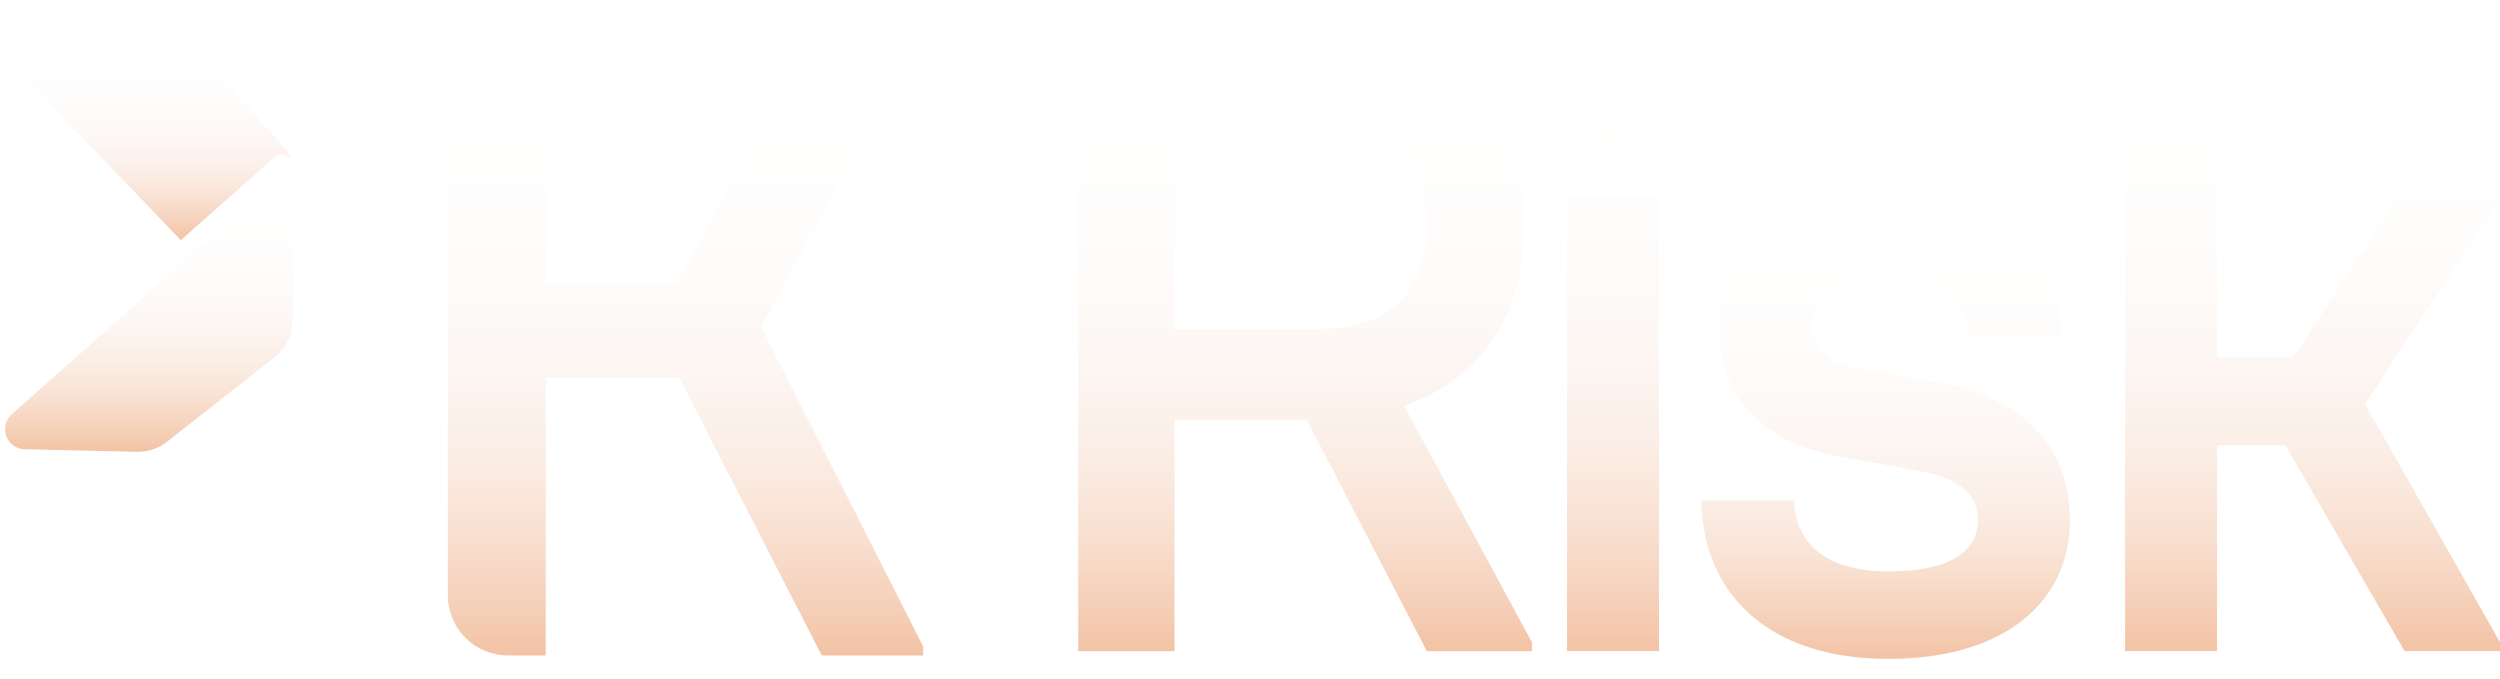
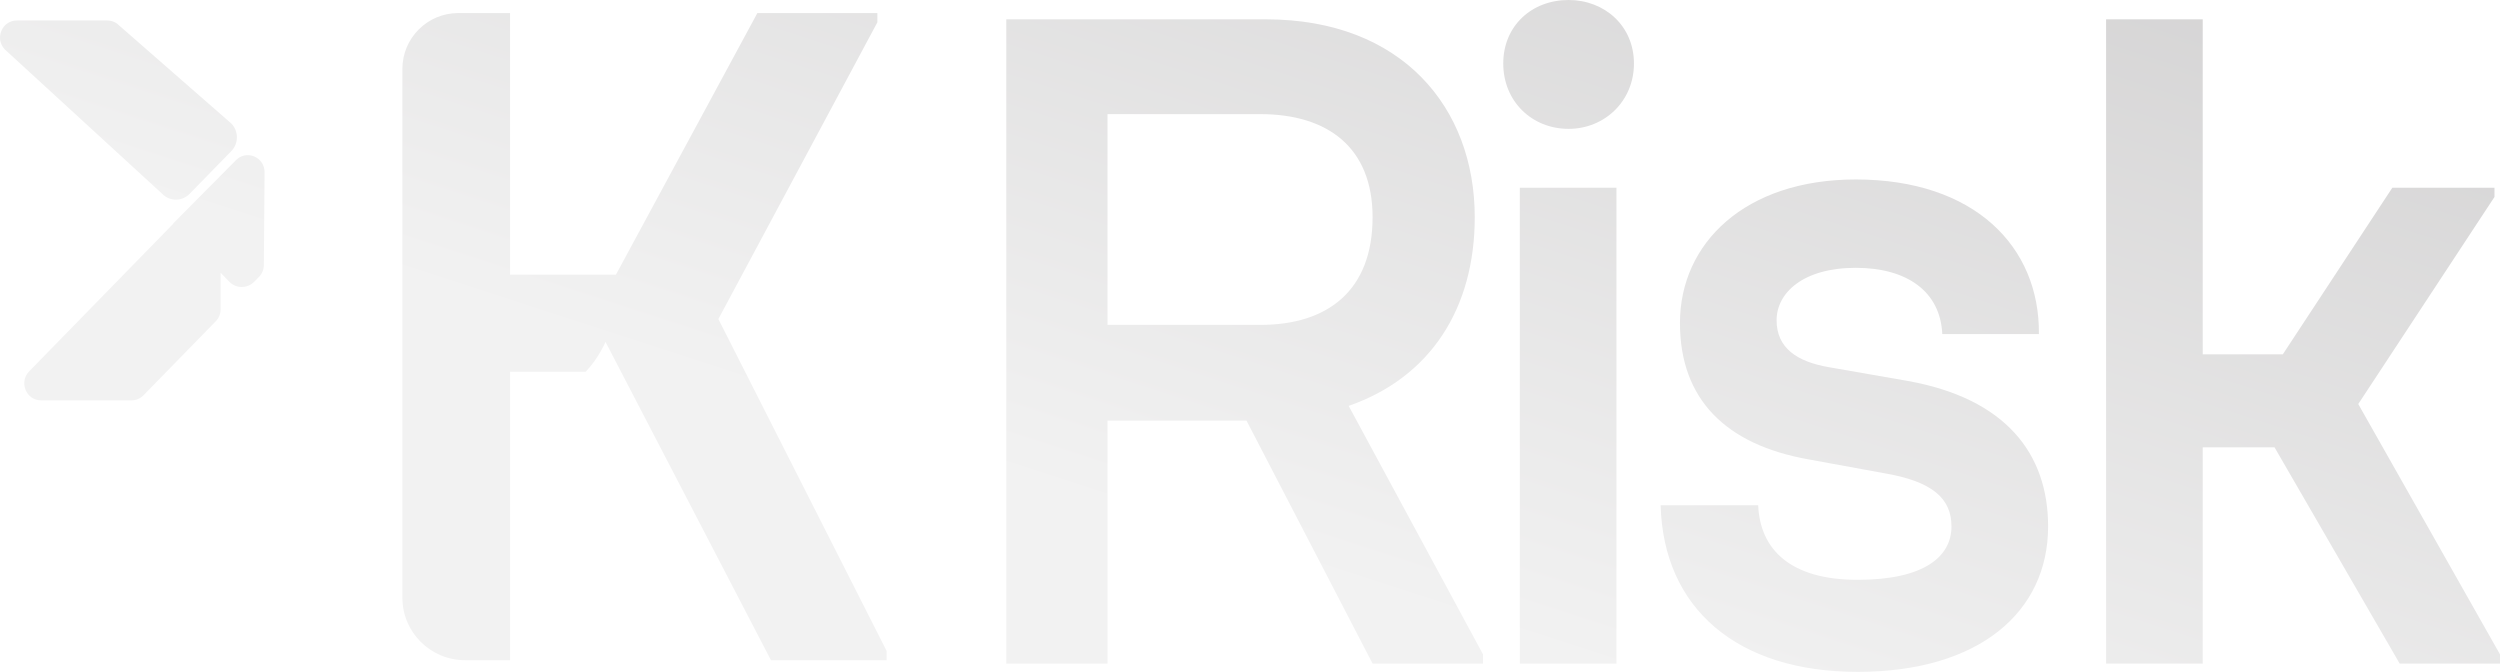
- <svg xmlns="http://www.w3.org/2000/svg" xmlns:xlink="http://www.w3.org/1999/xlink" id="Capa_2" data-name="Capa 2" viewBox="0 -2.4 325.74 88.1" width="457" height="124">
-   <defs>
-     <linearGradient id="linear-gradient" x1="89.32" y1="1.66" x2="89.32" y2="82.86" gradientUnits="userSpaceOnUse">
-       <stop offset="0" stop-color="#fff" />
-       <stop offset=".33" stop-color="#fefdfc" />
-       <stop offset=".52" stop-color="#fdf7f4" />
-       <stop offset=".67" stop-color="#fbeee6" />
-       <stop offset=".8" stop-color="#f9e1d2" />
-       <stop offset=".92" stop-color="#f5d0b9" />
-       <stop offset="1" stop-color="#f3c3a5" />
-     </linearGradient>
-     <linearGradient id="linear-gradient-2" x1="170.05" y1="2.4" x2="170.05" y2="82.29" xlink:href="#linear-gradient" />
-     <linearGradient id="linear-gradient-3" x1="210.23" y1="0" x2="210.23" y2="82.29" xlink:href="#linear-gradient" />
-     <linearGradient id="linear-gradient-4" x1="245.67" y1="22.26" x2="245.67" y2="83.32" xlink:href="#linear-gradient" />
-     <linearGradient id="linear-gradient-5" x1="301.31" y1="2.4" x2="301.31" y2="82.29" xlink:href="#linear-gradient" />
-     <linearGradient id="linear-gradient-6" x1="19.58" y1="20.63" x2="19.58" y2="56.34" xlink:href="#linear-gradient" />
-     <linearGradient id="linear-gradient-7" x1="18.91" y1="1.66" x2="18.91" y2="28.75" xlink:href="#linear-gradient" />
-   </defs>
-   <g id="Capa_1-2" data-name="Capa 1">
+ <svg xmlns="http://www.w3.org/2000/svg" version="1.1" x="0px" y="0px" viewBox="0 0 672.499 180.734" style="enable-background:new 0 0 672.499 180.734;" xml:space="preserve">
+   <g id="Layer_1">
    <g>
-       <path d="M88.51,46.67h-17.4v36.19h-4.91c-4.34,0-7.85-3.51-7.85-7.85V8.67c0-3.87,3.14-7.01,7.01-7.01h5.75v32.83h17.05L105.91,1.66h13.22v1.16l-19.95,37.24,21.11,41.64v1.16h-13.22l-18.56-36.19Z" fill="url(#linear-gradient)" />
+       <linearGradient id="SVGID_1_" gradientUnits="userSpaceOnUse" x1="22.107" y1="53.607" x2="492.245" y2="-1392.921">
+         <stop offset="0.004" style="stop-color:#F2F2F2" />
+         <stop offset="0.32" style="stop-color:#B5B3B4" />
+         <stop offset="0.627" style="stop-color:#8C8B8D" />
+         <stop offset="0.863" style="stop-color:#777778" />
+         <stop offset="1" style="stop-color:#6F7072" />
+       </linearGradient>
+       <path style="fill:url(#SVGID_1_);" d="M47.324,53.705c1.387,0,2.69-0.551,3.668-1.553l11.235-11.509    c1.996-2.044,1.996-5.369,0-7.413L31.975,6.786c-0.755-0.781-1.936-1.273-3.114-1.273H4.52c-1.834,0-3.422,1.064-4.143,2.776l0,0    C-0.361,10.04,0,11.969,1.32,13.321L43.715,52.21C44.643,53.163,45.935,53.705,47.324,53.705z" />
+       <linearGradient id="SVGID_00000107555849133472464430000016532343107695172018_" gradientUnits="userSpaceOnUse" x1="47.033" y1="61.708" x2="517.172" y2="-1384.82">
+         <stop offset="0.004" style="stop-color:#F2F2F2" />
+         <stop offset="0.32" style="stop-color:#B5B3B4" />
+         <stop offset="0.627" style="stop-color:#8C8B8D" />
+         <stop offset="0.863" style="stop-color:#777778" />
+         <stop offset="1" style="stop-color:#6F7072" />
+       </linearGradient>
+       <path style="fill:url(#SVGID_00000107555849133472464430000016532343107695172018_);" d="M68.368,42.086    c-1.704-0.709-3.575-0.332-4.883,0.988l-16.88,17.019l0.046,0.048L7.846,99.892c-1.32,1.353-1.681,3.281-0.943,5.032    c0.721,1.712,2.309,2.776,4.143,2.776h24.341c1.194,0,2.36-0.494,3.201-1.354l19.454-19.928c0.843-0.866,1.308-2.011,1.308-3.227    v-9.825l2.291,2.384c0.889,0.925,2.079,1.44,3.35,1.45c1.294,0,2.478-0.496,3.37-1.396l1.283-1.293    c0.85-0.856,1.323-1.998,1.333-3.215l0.192-24.934C71.183,44.449,70.11,42.811,68.368,42.086z" />
+       <linearGradient id="SVGID_00000152950687270432594020000011353028966147228810_" gradientUnits="userSpaceOnUse" x1="171.635" y1="102.205" x2="641.774" y2="-1344.322">
+         <stop offset="0.004" style="stop-color:#F2F2F2" />
+         <stop offset="0.32" style="stop-color:#B5B3B4" />
+         <stop offset="0.627" style="stop-color:#8C8B8D" />
+         <stop offset="0.863" style="stop-color:#777778" />
+         <stop offset="1" style="stop-color:#6F7072" />
+       </linearGradient>
+       <path style="fill:url(#SVGID_00000152950687270432594020000011353028966147228810_);" d="M236.012,6.002V3.515H203.73    l-38.046,70.375h-28.483V3.515h-13.927c-8.303,0-15.034,6.731-15.034,15.034v142.208c0,9.294,7.535,16.829,16.829,16.829h12.132    v-77.586h20.338c3.492-3.591,5.342-8.03,5.342-8.03l44.504,85.616h31.114v-2.487l-45.259-89.274L236.012,6.002z" />
      <g>
-         <path d="M140.49,2.4h32.19c16.89,0,25.91,10.96,25.91,24.54,0,11.3-5.48,19.86-15.64,23.4l16.66,30.82v1.14h-13.7l-15.64-30.13h-17.23v30.13h-12.55V2.4ZM171.99,40.29c8.33,0,13.92-4.22,13.92-13.35s-5.59-12.78-13.92-12.78h-18.95v26.14h18.95Z" fill="url(#linear-gradient-2)" />
-         <path d="M210.23,0c4.45,0,8.1,3.2,8.1,7.88s-3.65,8.1-8.1,8.1-8.1-3.42-8.1-8.1,3.54-7.88,8.1-7.88ZM204.18,23.28h11.98v59.01h-11.98V23.28Z" fill="url(#linear-gradient-3)" />
-         <path d="M221.64,62.66h12.1c.23,5.48,3.99,9.25,12.33,9.25s11.64-2.85,11.64-6.62c0-3.42-2.28-5.59-8.45-6.62l-9.36-1.71c-10.16-1.83-15.87-7.42-15.87-16.89s8.1-17.8,21.8-17.8c14.72,0,22.83,8.33,22.71,19.17h-11.98c-.23-5.25-4.34-8.22-10.73-8.22s-9.82,3.08-9.82,6.5,2.51,5.14,6.51,5.82l9.82,1.71c11.98,2.17,17.35,8.9,17.35,18.03,0,10.62-8.56,18.03-23.63,18.03s-24.08-7.88-24.42-20.66Z" fill="url(#linear-gradient-4)" />
-         <path d="M297.77,55.47h-8.9v26.82h-11.98V2.4h11.98v41.55h9.93l13.58-20.66h12.67v1.14l-16.89,25.68,17.58,31.04v1.14h-12.44l-15.52-26.82Z" fill="url(#linear-gradient-5)" />
+         <linearGradient id="SVGID_00000000928205178234739820000005137694512645461678_" gradientUnits="userSpaceOnUse" x1="316.178" y1="149.183" x2="786.317" y2="-1297.345">
+           <stop offset="0.004" style="stop-color:#F2F2F2" />
+           <stop offset="0.32" style="stop-color:#B5B3B4" />
+           <stop offset="0.627" style="stop-color:#8C8B8D" />
+           <stop offset="0.863" style="stop-color:#777778" />
+           <stop offset="1" style="stop-color:#6F7072" />
+         </linearGradient>
+         <path style="fill:url(#SVGID_00000000928205178234739820000005137694512645461678_);" d="M270.688,5.199h69.818     c36.642,0,56.2,23.768,56.2,53.23c0,24.51-11.883,43.079-33.918,50.753l36.147,66.847v2.475h-29.709l-33.918-65.362h-37.385     v65.362h-27.234V5.199z M339.02,87.396c18.073,0,30.205-9.16,30.205-28.966c0-18.816-12.131-27.729-30.205-27.729h-41.099v56.696     H339.02z" />
+         <linearGradient id="SVGID_00000111910241265985383690000014435656439046894506_" gradientUnits="userSpaceOnUse" x1="394.176" y1="174.534" x2="864.315" y2="-1271.994">
+           <stop offset="0.004" style="stop-color:#F2F2F2" />
+           <stop offset="0.32" style="stop-color:#B5B3B4" />
+           <stop offset="0.627" style="stop-color:#8C8B8D" />
+           <stop offset="0.863" style="stop-color:#777778" />
+           <stop offset="1" style="stop-color:#6F7072" />
+         </linearGradient>
+         <path style="fill:url(#SVGID_00000111910241265985383690000014435656439046894506_);" d="M421.954,0     c9.654,0,17.578,6.933,17.578,17.084c0,10.152-7.923,17.578-17.578,17.578c-9.904,0-17.579-7.426-17.579-17.578     C404.375,6.933,412.049,0,421.954,0z M408.831,50.506h25.995v127.999h-25.995V50.506z" />
+         <linearGradient id="SVGID_00000088839738367847518690000015034854880291415181_" gradientUnits="userSpaceOnUse" x1="473.498" y1="200.314" x2="943.637" y2="-1246.214">
+           <stop offset="0.004" style="stop-color:#F2F2F2" />
+           <stop offset="0.32" style="stop-color:#B5B3B4" />
+           <stop offset="0.627" style="stop-color:#8C8B8D" />
+           <stop offset="0.863" style="stop-color:#777778" />
+           <stop offset="1" style="stop-color:#6F7072" />
+         </linearGradient>
+         <path style="fill:url(#SVGID_00000088839738367847518690000015034854880291415181_);" d="M446.709,135.922h26.244     c0.494,11.883,8.665,20.053,26.739,20.053c17.825,0,25.252-6.189,25.252-14.36c0-7.428-4.952-12.131-18.322-14.36l-20.3-3.714     c-22.034-3.961-34.414-16.092-34.414-36.641c0-21.54,17.579-38.624,47.287-38.624c31.939,0,49.516,18.073,49.269,41.595H522.47     c-0.496-11.39-9.409-17.826-23.274-17.826c-14.111,0-21.292,6.685-21.292,14.112c0,7.426,5.448,11.14,14.112,12.626l21.292,3.714     c25.997,4.704,37.632,19.312,37.632,39.118c0,23.026-18.569,39.118-51.248,39.118C467.26,180.734,447.452,163.65,446.709,135.922     z" />
+         <linearGradient id="SVGID_00000141417230699407557340000000953285758299246727_" gradientUnits="userSpaceOnUse" x1="573.683" y1="232.875" x2="1043.822" y2="-1213.652">
+           <stop offset="0.004" style="stop-color:#F2F2F2" />
+           <stop offset="0.32" style="stop-color:#B5B3B4" />
+           <stop offset="0.627" style="stop-color:#8C8B8D" />
+           <stop offset="0.863" style="stop-color:#777778" />
+           <stop offset="1" style="stop-color:#6F7072" />
+         </linearGradient>
+         <path style="fill:url(#SVGID_00000141417230699407557340000000953285758299246727_);" d="M611.844,120.324h-19.312v58.181     h-25.997V5.199h25.997v90.12h21.539l29.463-44.813h27.479v2.477l-36.641,55.704l38.127,67.343v2.475h-26.985L611.844,120.324z" />
      </g>
+     </g>
+   </g>
+   <g id="Layer_2" style="display:none;">
+     <g id="Exclusion_Zone" style="display:inline;">
      <g>
-         <path d="M1.5,51.46l34.29-30.39c1.05-.97,2.74-.2,2.71,1.22l-.39,17.02c-.04,1.75-.82,3.41-2.15,4.55l-13.95,10.96c-1.17,1.01-2.67,1.55-4.21,1.51l-14.58-.34c-2.35-.05-3.44-2.94-1.72-4.54Z" fill="url(#linear-gradient-6)" />
-         <path d="M.5,4.68l23.06,24.07,12.07-10.7c.67-.62,1.61-.53,2.19,0-.04-.37-.19-.72-.44-1L25.42,3.7c-1.1-1.23-2.67-1.93-4.31-1.94l-19.31-.1c-1.58,0-2.39,1.88-1.3,3.02Z" fill="url(#linear-gradient-7)" />
+         <path style="fill:#E9F7FE;stroke:#7ACFE9;stroke-miterlimit:10;" d="M-104.846-88.206v360.267h900.523V-88.206H-104.846z      M704.443,180.828H-13.612V3.028h718.056V180.828z" />
      </g>
    </g>
  </g>
</svg>
